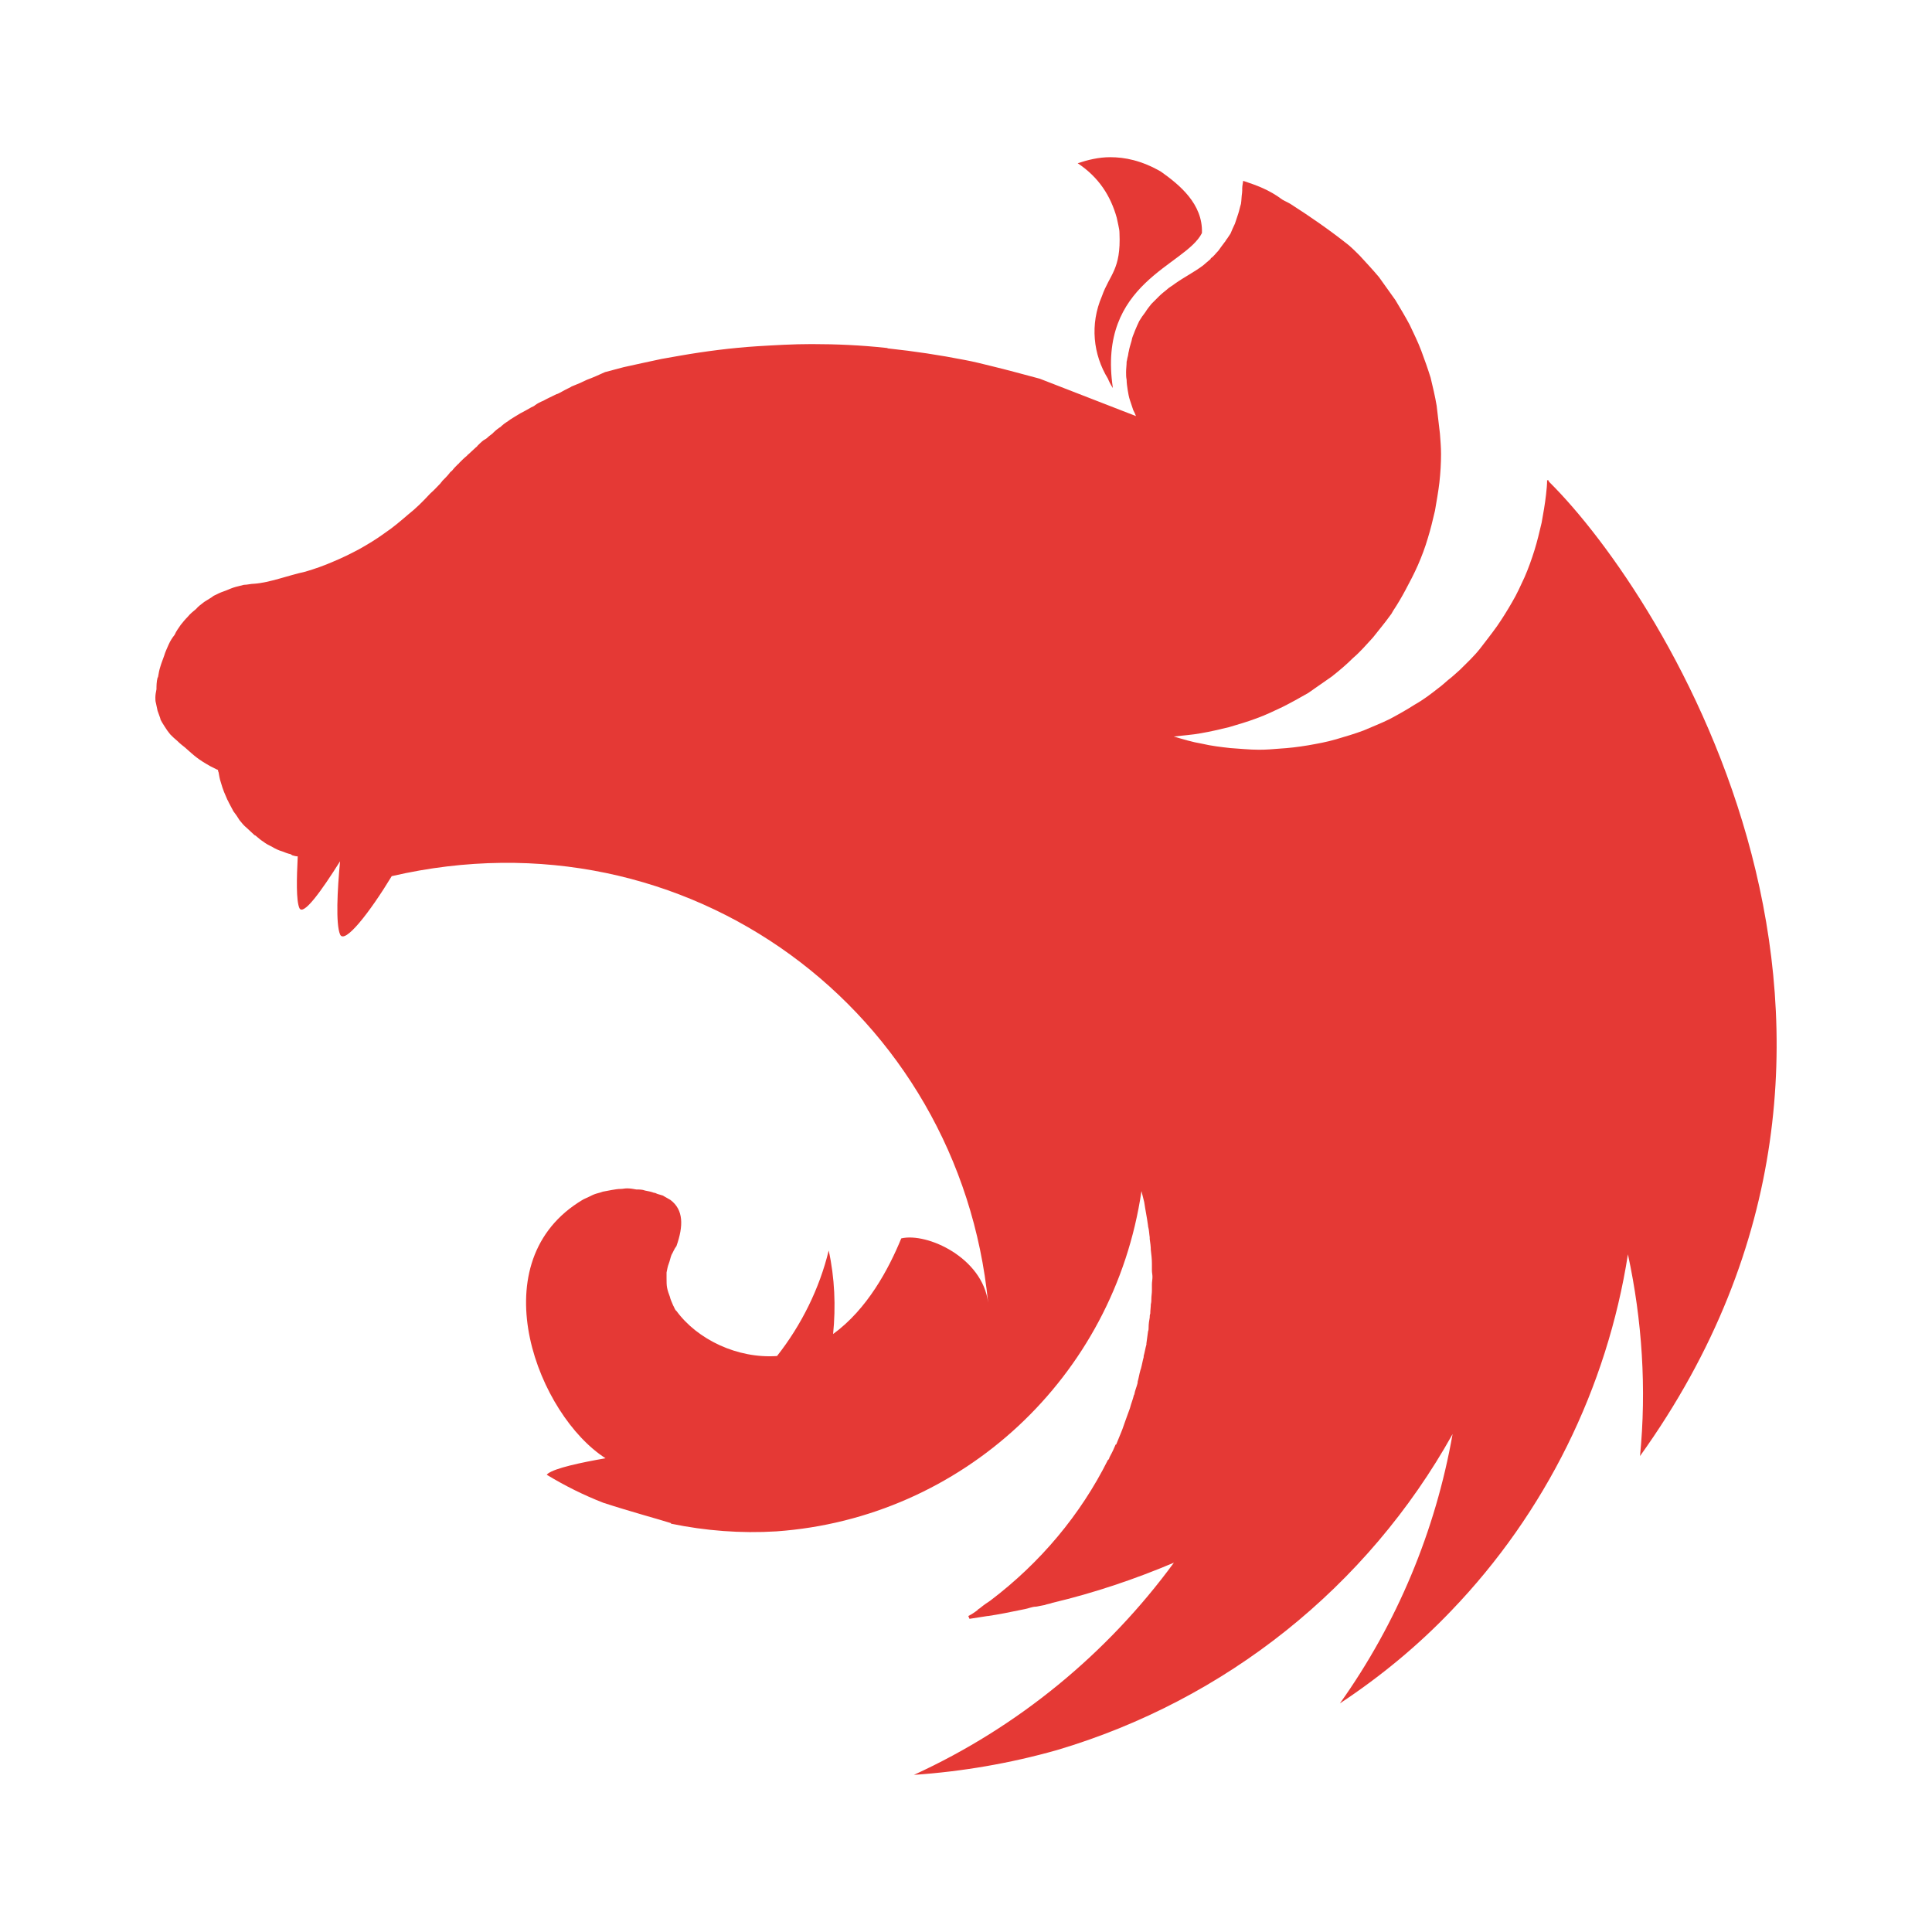
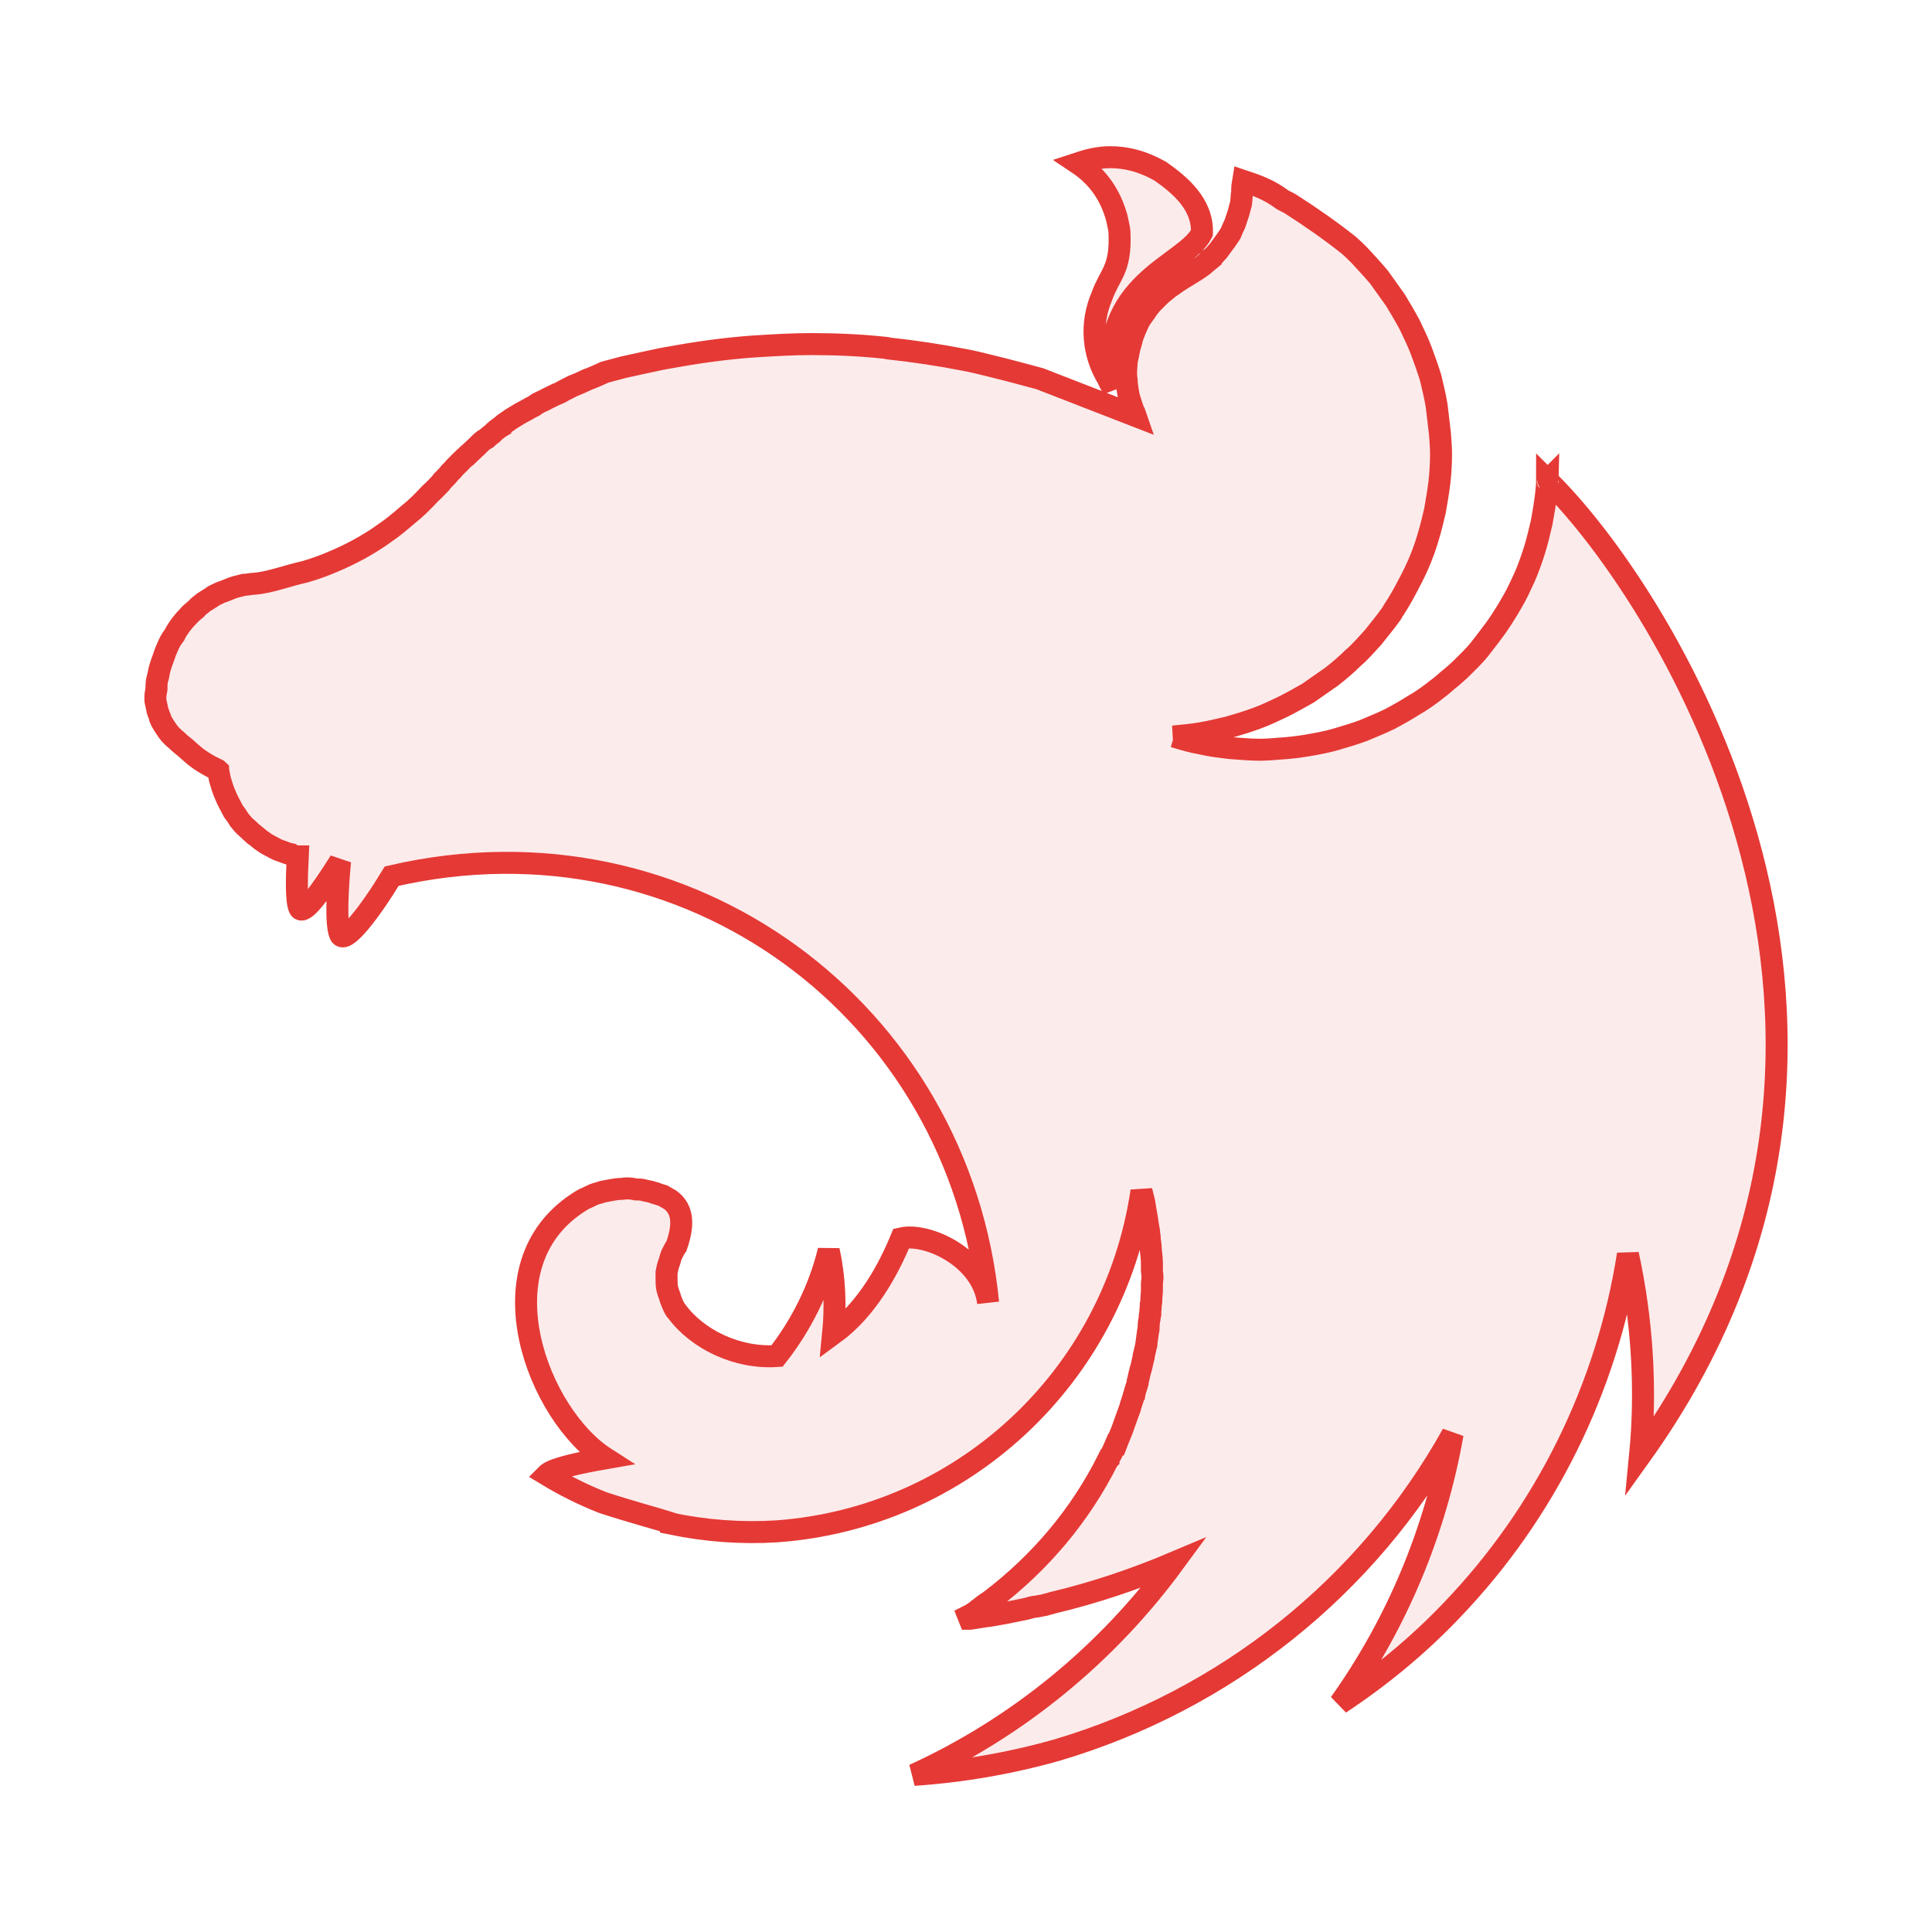
<svg xmlns="http://www.w3.org/2000/svg" style="enable-background:new 0 0 300 300" viewBox="0 0 300 300" xml:space="preserve">
-   <path d="M201.6 200.1c-2.1 0-4.1.5-5.9 1.1 3.9 2.6 6 6 7.1 9.9.1.5.2.9.3 1.4s.2.9.2 1.4c.3 6.7-1.8 7.5-3.2 11.5-2.2 5.1-1.6 10.6 1.1 15 .2.5.5 1.1.9 1.7-2.9-19.3 13.2-22.2 16.2-28.2.2-5.3-4.1-8.8-7.5-11.2-3.5-2-6.5-2.6-9.2-2.6zm24.2 4.3c-.3 1.8-.1 1.3-.2 2.2-.1.6-.1 1.4-.2 2-.2.6-.3 1.2-.5 1.8l-.6 1.8c-.3.6-.5 1.1-.8 1.8l-.6.9c-.2.2-.3.5-.5.7-.4.5-.8 1.1-1.1 1.5-.5.5-.8 1-1.4 1.4v.1c-.5.4-.9.8-1.4 1.2-1.6 1.2-3.4 2.1-5.1 3.3-.5.4-1.1.7-1.5 1.1-.5.4-1 .8-1.4 1.2l-1.4 1.4c-.4.5-.8 1-1.1 1.5-.4.5-.8 1.1-1.1 1.6-.3.6-.5 1.1-.8 1.8-.2.6-.5 1.1-.6 1.8-.2.7-.4 1.3-.5 1.9-.1.3-.1.7-.2 1s-.1.6-.2.9c0 .6-.1 1.3-.1 1.9 0 .5 0 .9.1 1.4 0 .6.1 1.2.2 1.9.1.6.2 1.2.4 1.8l.6 1.8c.2.4.4.8.5 1.1l-17.5-6.8c-3-.8-5.9-1.6-8.8-2.3-1.6-.4-3.2-.8-4.8-1.1-4.6-.9-9.2-1.6-13.9-2.1-.2 0-.2-.1-.4-.1-4.6-.5-9.1-.7-13.6-.7-3.4 0-6.7.2-10 .4-4.6.3-9.3.9-13.9 1.7-1.1.2-2.3.4-3.4.6-2.4.5-4.6 1-6.9 1.5-1.1.3-2.3.6-3.4.9-1.1.5-2.2 1-3.3 1.4-.8.4-1.7.8-2.5 1.1-.2.1-.3.1-.4.2-.8.4-1.4.7-2.1 1.1-.2.1-.4.2-.5.2-.8.4-1.7.8-2.4 1.2-.5.2-1.1.5-1.5.8-.2.2-.5.3-.7.4-.7.4-1.4.8-2 1.1-.7.4-1.3.8-1.8 1.1-.5.4-1.1.7-1.5 1.1-.1.1-.2.1-.2.2-.5.3-1 .7-1.4 1.1l-.2.2c-.4.3-.8.6-1.1.9-.2.1-.3.2-.5.3-.4.3-.8.7-1.1 1-.1.2-.2.2-.3.3-.5.5-.9.8-1.4 1.3-.1 0-.1.1-.2.2-.5.4-.9.8-1.4 1.3-.1.1-.1.2-.2.2-.4.4-.8.8-1.1 1.2-.2.2-.4.3-.5.5-.4.5-.8.9-1.3 1.4-.1.2-.2.2-.3.4-.6.6-1.1 1.2-1.8 1.8l-.2.2c-1.2 1.3-2.5 2.6-3.9 3.7-1.4 1.2-2.8 2.4-4.3 3.4-1.5 1.1-3 2-4.6 2.9-1.5.8-3.1 1.6-4.8 2.3-1.6.7-3.3 1.3-5 1.8-3.2.7-6.5 2-9.3 2.2-.6 0-1.3.2-1.9.2-.7.2-1.3.3-1.9.5s-1.2.5-1.8.7-1.2.5-1.8.8c-.5.4-1.1.7-1.7 1.1-.5.4-1.1.8-1.5 1.3-.5.4-1.1.9-1.5 1.4-.5.5-.9 1-1.3 1.5-.4.6-.8 1.1-1.1 1.8-.4.5-.8 1.1-1.1 1.8s-.6 1.3-.8 2c-.2.6-.5 1.3-.7 2-.2.6-.3 1.2-.4 1.8 0 .1-.1.2-.1.2-.2.7-.2 1.6-.2 2.1-.1.5-.2 1-.2 1.5 0 .3 0 .7.1 1 .1.5.2 1 .3 1.4.2.5.3.9.5 1.4v.1c.2.5.5.9.8 1.4s.6.9 1 1.4c.4.4.8.8 1.3 1.2.5.5.9.8 1.4 1.2 1.8 1.6 2.3 2.1 4.6 3.4l1.2.6c.1 0 .2.1.2.1 0 .2 0 .2.1.4.1.6.2 1.2.4 1.8.2.7.4 1.3.6 1.8s.4.9.6 1.4c.1.2.2.3.2.4.3.6.6 1.1.9 1.7.4.5.8 1.1 1.1 1.6.4.5.8 1 1.3 1.4.5.5.9.8 1.4 1.3 0 0 .1.1.2.1.5.4.9.8 1.4 1.1.5.4 1.1.7 1.7 1 .5.3 1.1.6 1.8.8.5.2 1 .4 1.5.5.1.1.2.1.3.2.3.1.7.2 1 .2-.2 4.1-.3 8 .3 9.4.7 1.5 4-3.1 7.4-8.5-.5 5.3-.8 11.4 0 13.3s5.4-4 9.4-10.6c54-12.5 103.3 24.8 108.5 77.6-1-8.2-11.1-12.8-15.8-11.7-2.3 5.6-6.2 12.9-12.4 17.4.5-5 .3-10.2-.8-15.2-1.7 7-5 13.6-9.4 19.2-7.2.5-14.5-3-18.3-8.2-.3-.2-.4-.7-.6-1-.2-.5-.5-1.1-.6-1.6-.2-.5-.4-1.1-.5-1.6s-.1-1.1-.1-1.7V403c.1-.5.2-1.1.4-1.6s.3-1.1.5-1.6c.3-.5.5-1.1.9-1.6 1.3-3.7 1.3-6.6-1.1-8.4-.5-.3-.9-.5-1.4-.8-.3-.1-.7-.2-1-.3-.2-.1-.4-.2-.6-.2-.5-.2-1.1-.3-1.6-.4-.5-.2-1.1-.2-1.6-.2-.5-.1-1.1-.2-1.7-.2-.4 0-.8.1-1.1.1-.6 0-1.1.1-1.7.2-.5.1-1.1.2-1.6.3-.5.2-1.1.3-1.6.5s-1 .5-1.5.7-.9.5-1.4.8c-17.8 11.6-7.2 38.7 5 46.5-4.6.8-9.2 1.8-10.5 2.8l-.2.2c3.3 2 6.7 3.7 10.3 5.1 4.9 1.6 10.1 3 12.3 3.7v.1c6.3 1.3 12.7 1.8 19.2 1.4 33.7-2.4 61.4-28 66.4-61.9.2.7.3 1.3.5 2 .2 1.4.5 2.8.7 4.3v.1c.2.7.2 1.4.3 2v.3c.1.7.2 1.4.2 2 .1.8.2 1.7.2 2.5v1.2c0 .4.1.8.1 1.2 0 .5-.1.9-.1 1.4v1.1c0 .5-.1 1-.1 1.5 0 .3 0 .6-.1 1 0 .5-.1 1.1-.1 1.7-.1.2-.1.5-.1.7-.1.6-.2 1.1-.2 1.8 0 .2 0 .5-.1.7-.1.8-.2 1.4-.3 2.2v.2c-.2.7-.3 1.4-.5 2.1v.2c-.2.7-.3 1.4-.5 2.1 0 .1-.1.2-.1.3-.2.7-.3 1.4-.5 2.1v.2c-.2.8-.5 1.4-.6 2.1-.1.1-.1.2-.1.2-.2.8-.5 1.5-.7 2.3-.3.8-.5 1.4-.8 2.2s-.5 1.5-.8 2.2c-.3.8-.6 1.4-.9 2.2h-.1c-.3.7-.6 1.4-1 2.1-.1.2-.2.4-.2.5-.1.1-.1.2-.2.2-5 10-12.3 18.7-21.4 25.6-.6.4-1.2.8-1.8 1.3-.2.2-.4.2-.5.4-.5.4-1.1.8-1.7 1.1l.2.5h.1c1.1-.2 2.1-.3 3.2-.5h.1c2-.3 4-.7 5.9-1.1.5-.1 1.1-.2 1.7-.4.4-.1.7-.2 1.1-.2.5-.1 1.1-.2 1.6-.3.5-.2.9-.2 1.4-.4 7.6-1.8 15-4.3 22.1-7.3-12.1 16.5-28.3 29.9-47.3 38.6 8.8-.6 17.5-2.1 26-4.5 30.7-9.1 56.5-29.7 72-57.5-3.1 17.6-10.1 34.4-20.5 49 7.4-4.9 14.2-10.5 20.3-16.9 17.1-17.8 28.3-40.5 32.1-64.8 2.6 12 3.4 24.5 2.2 36.7 55-76.7 4.6-156.3-16.5-177.2-.1-.2-.2-.2-.2-.4-.1.1-.1.1-.1.2 0-.1 0-.1-.1-.2 0 .9-.1 1.8-.2 2.7-.2 1.8-.5 3.4-.8 5.1-.4 1.7-.8 3.4-1.3 5s-1.1 3.3-1.8 4.9c-.7 1.5-1.4 3.1-2.3 4.6-.8 1.4-1.8 3-2.7 4.3-1 1.4-2.1 2.8-3.1 4.1-1.1 1.4-2.4 2.6-3.6 3.8-.8.7-1.4 1.3-2.2 1.9-.6.5-1.1 1-1.8 1.5-1.4 1.1-2.7 2.1-4.3 3-1.4.9-3 1.8-4.5 2.6-1.6.8-3.2 1.4-4.8 2.1-1.6.6-3.3 1.1-5 1.6s-3.4.8-5.1 1.1c-1.8.3-3.5.5-5.2.6-1.2.1-2.4.2-3.7.2-1.8 0-3.5-.2-5.2-.3-1.8-.2-3.5-.4-5.2-.8-1.8-.3-3.4-.8-5.1-1.3h-.1c1.7-.2 3.4-.3 5-.6 1.8-.3 3.4-.7 5.1-1.1 1.7-.5 3.4-1 5-1.6 1.7-.6 3.3-1.4 4.8-2.1 1.6-.8 3-1.6 4.6-2.5 1.4-1 2.9-2 4.3-3 1.4-1.1 2.7-2.2 3.9-3.4 1.3-1.1 2.4-2.4 3.6-3.7 1.1-1.4 2.2-2.7 3.2-4.1.2-.2.3-.5.5-.8.8-1.2 1.5-2.4 2.2-3.7.8-1.5 1.6-3 2.3-4.6s1.3-3.2 1.8-4.9c.5-1.6.9-3.3 1.3-5 .3-1.8.6-3.4.8-5.1.2-1.8.3-3.5.3-5.2 0-1.2-.1-2.4-.2-3.7-.2-1.8-.4-3.4-.6-5.1-.3-1.8-.7-3.4-1.1-5.1-.5-1.6-1.1-3.3-1.7-4.9s-1.4-3.2-2.1-4.7c-.8-1.5-1.7-3-2.6-4.5l-3-4.2c-1.1-1.3-2.3-2.6-3.5-3.9-.6-.6-1.3-1.3-2-1.9-3.4-2.7-7-5.2-10.6-7.5-.5-.3-1-.5-1.5-.8-2.4-1.8-4.7-2.6-7.1-3.4z" style="fill:#e53935" transform="translate(.312 -146.38) scale(.85352)" />
+   <path d="M201.6 200.1c-2.1 0-4.1.5-5.9 1.1 3.9 2.6 6 6 7.1 9.9.1.5.2.9.3 1.4s.2.9.2 1.4c.3 6.7-1.8 7.5-3.2 11.5-2.2 5.1-1.6 10.6 1.1 15 .2.5.5 1.1.9 1.7-2.9-19.3 13.2-22.2 16.2-28.2.2-5.3-4.1-8.8-7.5-11.2-3.5-2-6.5-2.6-9.2-2.6zm24.2 4.3c-.3 1.8-.1 1.3-.2 2.2-.1.6-.1 1.4-.2 2-.2.6-.3 1.2-.5 1.8l-.6 1.8c-.3.6-.5 1.1-.8 1.8l-.6.9c-.2.2-.3.5-.5.7-.4.5-.8 1.1-1.1 1.5-.5.5-.8 1-1.4 1.4v.1c-.5.4-.9.8-1.4 1.2-1.6 1.2-3.4 2.1-5.1 3.3-.5.4-1.1.7-1.5 1.1-.5.4-1 .8-1.4 1.2l-1.4 1.4c-.4.5-.8 1-1.1 1.5-.4.5-.8 1.1-1.1 1.6-.3.6-.5 1.1-.8 1.8-.2.6-.5 1.1-.6 1.8-.2.7-.4 1.3-.5 1.9-.1.3-.1.7-.2 1s-.1.6-.2.9c0 .6-.1 1.3-.1 1.9 0 .5 0 .9.1 1.4 0 .6.1 1.2.2 1.9.1.6.2 1.2.4 1.8l.6 1.8c.2.4.4.8.5 1.1l-17.5-6.8c-3-.8-5.9-1.6-8.8-2.3-1.6-.4-3.2-.8-4.8-1.1-4.6-.9-9.2-1.6-13.9-2.1-.2 0-.2-.1-.4-.1-4.6-.5-9.1-.7-13.6-.7-3.4 0-6.7.2-10 .4-4.6.3-9.3.9-13.9 1.7-1.1.2-2.3.4-3.4.6-2.4.5-4.6 1-6.9 1.5-1.1.3-2.3.6-3.4.9-1.1.5-2.2 1-3.3 1.4-.8.4-1.7.8-2.5 1.1-.2.1-.3.1-.4.2-.8.4-1.4.7-2.1 1.1-.2.1-.4.2-.5.2-.8.4-1.7.8-2.4 1.2-.5.2-1.1.5-1.5.8-.2.2-.5.3-.7.4-.7.4-1.4.8-2 1.1-.7.4-1.3.8-1.8 1.1-.5.4-1.1.7-1.5 1.1-.1.1-.2.1-.2.2-.5.3-1 .7-1.4 1.1l-.2.2c-.4.3-.8.6-1.1.9-.2.1-.3.2-.5.3-.4.3-.8.7-1.1 1-.1.2-.2.2-.3.3-.5.5-.9.8-1.4 1.3-.1 0-.1.1-.2.2-.5.4-.9.8-1.4 1.3-.1.1-.1.2-.2.2-.4.4-.8.8-1.1 1.2-.2.2-.4.3-.5.5-.4.5-.8.9-1.3 1.4-.1.2-.2.2-.3.4-.6.6-1.1 1.2-1.8 1.8l-.2.2c-1.2 1.3-2.5 2.6-3.9 3.7-1.4 1.2-2.8 2.4-4.3 3.4-1.5 1.1-3 2-4.6 2.9-1.5.8-3.1 1.6-4.8 2.3-1.6.7-3.3 1.3-5 1.8-3.2.7-6.5 2-9.3 2.2-.6 0-1.3.2-1.9.2-.7.2-1.3.3-1.9.5s-1.2.5-1.8.7-1.2.5-1.8.8c-.5.4-1.1.7-1.7 1.1-.5.4-1.1.8-1.5 1.3-.5.4-1.1.9-1.5 1.4-.5.5-.9 1-1.3 1.5-.4.6-.8 1.1-1.1 1.8-.4.5-.8 1.1-1.1 1.8s-.6 1.3-.8 2c-.2.6-.5 1.3-.7 2-.2.6-.3 1.2-.4 1.8 0 .1-.1.2-.1.2-.2.7-.2 1.6-.2 2.1-.1.5-.2 1-.2 1.5 0 .3 0 .7.1 1 .1.5.2 1 .3 1.4.2.5.3.9.5 1.4v.1c.2.5.5.9.8 1.4s.6.9 1 1.4c.4.4.8.8 1.3 1.2.5.5.9.8 1.4 1.2 1.8 1.6 2.3 2.1 4.6 3.4l1.2.6c.1 0 .2.1.2.1 0 .2 0 .2.1.4.1.6.2 1.2.4 1.8.2.7.4 1.3.6 1.8s.4.9.6 1.4c.1.2.2.3.2.4.3.6.6 1.1.9 1.7.4.5.8 1.1 1.1 1.6.4.5.8 1 1.3 1.4.5.5.9.8 1.4 1.3 0 0 .1.1.2.1.5.4.9.8 1.4 1.1.5.4 1.1.7 1.7 1 .5.3 1.1.6 1.8.8.5.2 1 .4 1.5.5.1.1.2.1.3.2.3.1.7.2 1 .2-.2 4.1-.3 8 .3 9.4.7 1.5 4-3.1 7.4-8.5-.5 5.3-.8 11.4 0 13.3s5.4-4 9.4-10.6c54-12.5 103.3 24.8 108.5 77.6-1-8.2-11.1-12.8-15.8-11.7-2.3 5.6-6.2 12.9-12.4 17.4.5-5 .3-10.2-.8-15.2-1.7 7-5 13.6-9.4 19.2-7.2.5-14.5-3-18.3-8.2-.3-.2-.4-.7-.6-1-.2-.5-.5-1.1-.6-1.6-.2-.5-.4-1.1-.5-1.6s-.1-1.1-.1-1.7V403c.1-.5.2-1.1.4-1.6s.3-1.1.5-1.6c.3-.5.5-1.1.9-1.6 1.3-3.7 1.3-6.6-1.1-8.4-.5-.3-.9-.5-1.4-.8-.3-.1-.7-.2-1-.3-.2-.1-.4-.2-.6-.2-.5-.2-1.1-.3-1.6-.4-.5-.2-1.1-.2-1.6-.2-.5-.1-1.1-.2-1.7-.2-.4 0-.8.1-1.1.1-.6 0-1.1.1-1.7.2-.5.1-1.1.2-1.6.3-.5.2-1.1.3-1.6.5s-1 .5-1.5.7-.9.5-1.4.8c-17.8 11.6-7.2 38.7 5 46.5-4.6.8-9.2 1.8-10.5 2.8l-.2.2c3.3 2 6.7 3.7 10.3 5.1 4.9 1.6 10.1 3 12.3 3.7v.1c6.3 1.3 12.7 1.8 19.2 1.4 33.7-2.4 61.4-28 66.4-61.9.2.7.3 1.3.5 2 .2 1.4.5 2.8.7 4.3v.1c.2.7.2 1.4.3 2v.3c.1.7.2 1.4.2 2 .1.8.2 1.7.2 2.5v1.2c0 .4.1.8.1 1.2 0 .5-.1.9-.1 1.4v1.1c0 .5-.1 1-.1 1.5 0 .3 0 .6-.1 1 0 .5-.1 1.1-.1 1.7-.1.2-.1.5-.1.7-.1.6-.2 1.1-.2 1.8 0 .2 0 .5-.1.7-.1.8-.2 1.4-.3 2.2v.2c-.2.7-.3 1.4-.5 2.1v.2c-.2.7-.3 1.4-.5 2.1 0 .1-.1.2-.1.3-.2.7-.3 1.4-.5 2.1v.2c-.2.8-.5 1.4-.6 2.1-.1.1-.1.2-.1.2-.2.8-.5 1.5-.7 2.3-.3.8-.5 1.4-.8 2.2s-.5 1.5-.8 2.2c-.3.8-.6 1.4-.9 2.2h-.1c-.3.7-.6 1.4-1 2.1-.1.2-.2.4-.2.5-.1.1-.1.2-.2.2-5 10-12.3 18.7-21.4 25.6-.6.4-1.2.8-1.8 1.3-.2.2-.4.2-.5.4-.5.4-1.1.8-1.7 1.1l.2.5h.1c1.1-.2 2.1-.3 3.2-.5h.1c2-.3 4-.7 5.9-1.1.5-.1 1.1-.2 1.7-.4.4-.1.7-.2 1.1-.2.5-.1 1.1-.2 1.6-.3.5-.2.9-.2 1.4-.4 7.6-1.8 15-4.3 22.1-7.3-12.1 16.5-28.3 29.9-47.3 38.6 8.8-.6 17.5-2.1 26-4.5 30.7-9.1 56.5-29.7 72-57.5-3.1 17.6-10.1 34.4-20.5 49 7.4-4.9 14.2-10.5 20.3-16.9 17.1-17.8 28.3-40.5 32.1-64.8 2.6 12 3.4 24.5 2.2 36.7 55-76.7 4.6-156.3-16.5-177.2-.1-.2-.2-.2-.2-.4-.1.1-.1.1-.1.2 0-.1 0-.1-.1-.2 0 .9-.1 1.8-.2 2.7-.2 1.8-.5 3.4-.8 5.1-.4 1.7-.8 3.4-1.3 5s-1.1 3.3-1.8 4.9c-.7 1.5-1.4 3.1-2.3 4.6-.8 1.4-1.8 3-2.7 4.3-1 1.4-2.1 2.8-3.1 4.1-1.1 1.4-2.4 2.6-3.6 3.8-.8.7-1.4 1.3-2.2 1.9-.6.5-1.1 1-1.8 1.5-1.4 1.1-2.7 2.1-4.3 3-1.4.9-3 1.8-4.5 2.6-1.6.8-3.2 1.4-4.8 2.1-1.6.6-3.3 1.1-5 1.6s-3.4.8-5.1 1.1c-1.8.3-3.5.5-5.2.6-1.2.1-2.4.2-3.7.2-1.8 0-3.5-.2-5.2-.3-1.8-.2-3.5-.4-5.2-.8-1.8-.3-3.4-.8-5.1-1.3h-.1c1.7-.2 3.4-.3 5-.6 1.8-.3 3.4-.7 5.1-1.1 1.7-.5 3.4-1 5-1.6 1.7-.6 3.3-1.4 4.8-2.1 1.6-.8 3-1.6 4.6-2.5 1.4-1 2.9-2 4.3-3 1.4-1.1 2.7-2.2 3.9-3.4 1.3-1.1 2.4-2.4 3.6-3.7 1.1-1.4 2.2-2.7 3.2-4.1.2-.2.3-.5.5-.8.8-1.2 1.5-2.4 2.2-3.7.8-1.5 1.6-3 2.3-4.6s1.3-3.2 1.8-4.9c.5-1.6.9-3.3 1.3-5 .3-1.8.6-3.4.8-5.1.2-1.8.3-3.5.3-5.2 0-1.2-.1-2.4-.2-3.7-.2-1.8-.4-3.4-.6-5.1-.3-1.8-.7-3.4-1.1-5.1-.5-1.6-1.1-3.3-1.7-4.9s-1.4-3.2-2.1-4.7c-.8-1.5-1.7-3-2.6-4.5l-3-4.2c-1.1-1.3-2.3-2.6-3.5-3.9-.6-.6-1.3-1.3-2-1.9-3.4-2.7-7-5.2-10.6-7.5-.5-.3-1-.5-1.5-.8-2.4-1.8-4.7-2.6-7.1-3.4z" style="fill:#e53935;fill-opacity:0.1; stroke:#e53935;stroke-width:4;" transform="translate(.312 -146.38) scale(.85352)" />
</svg>
